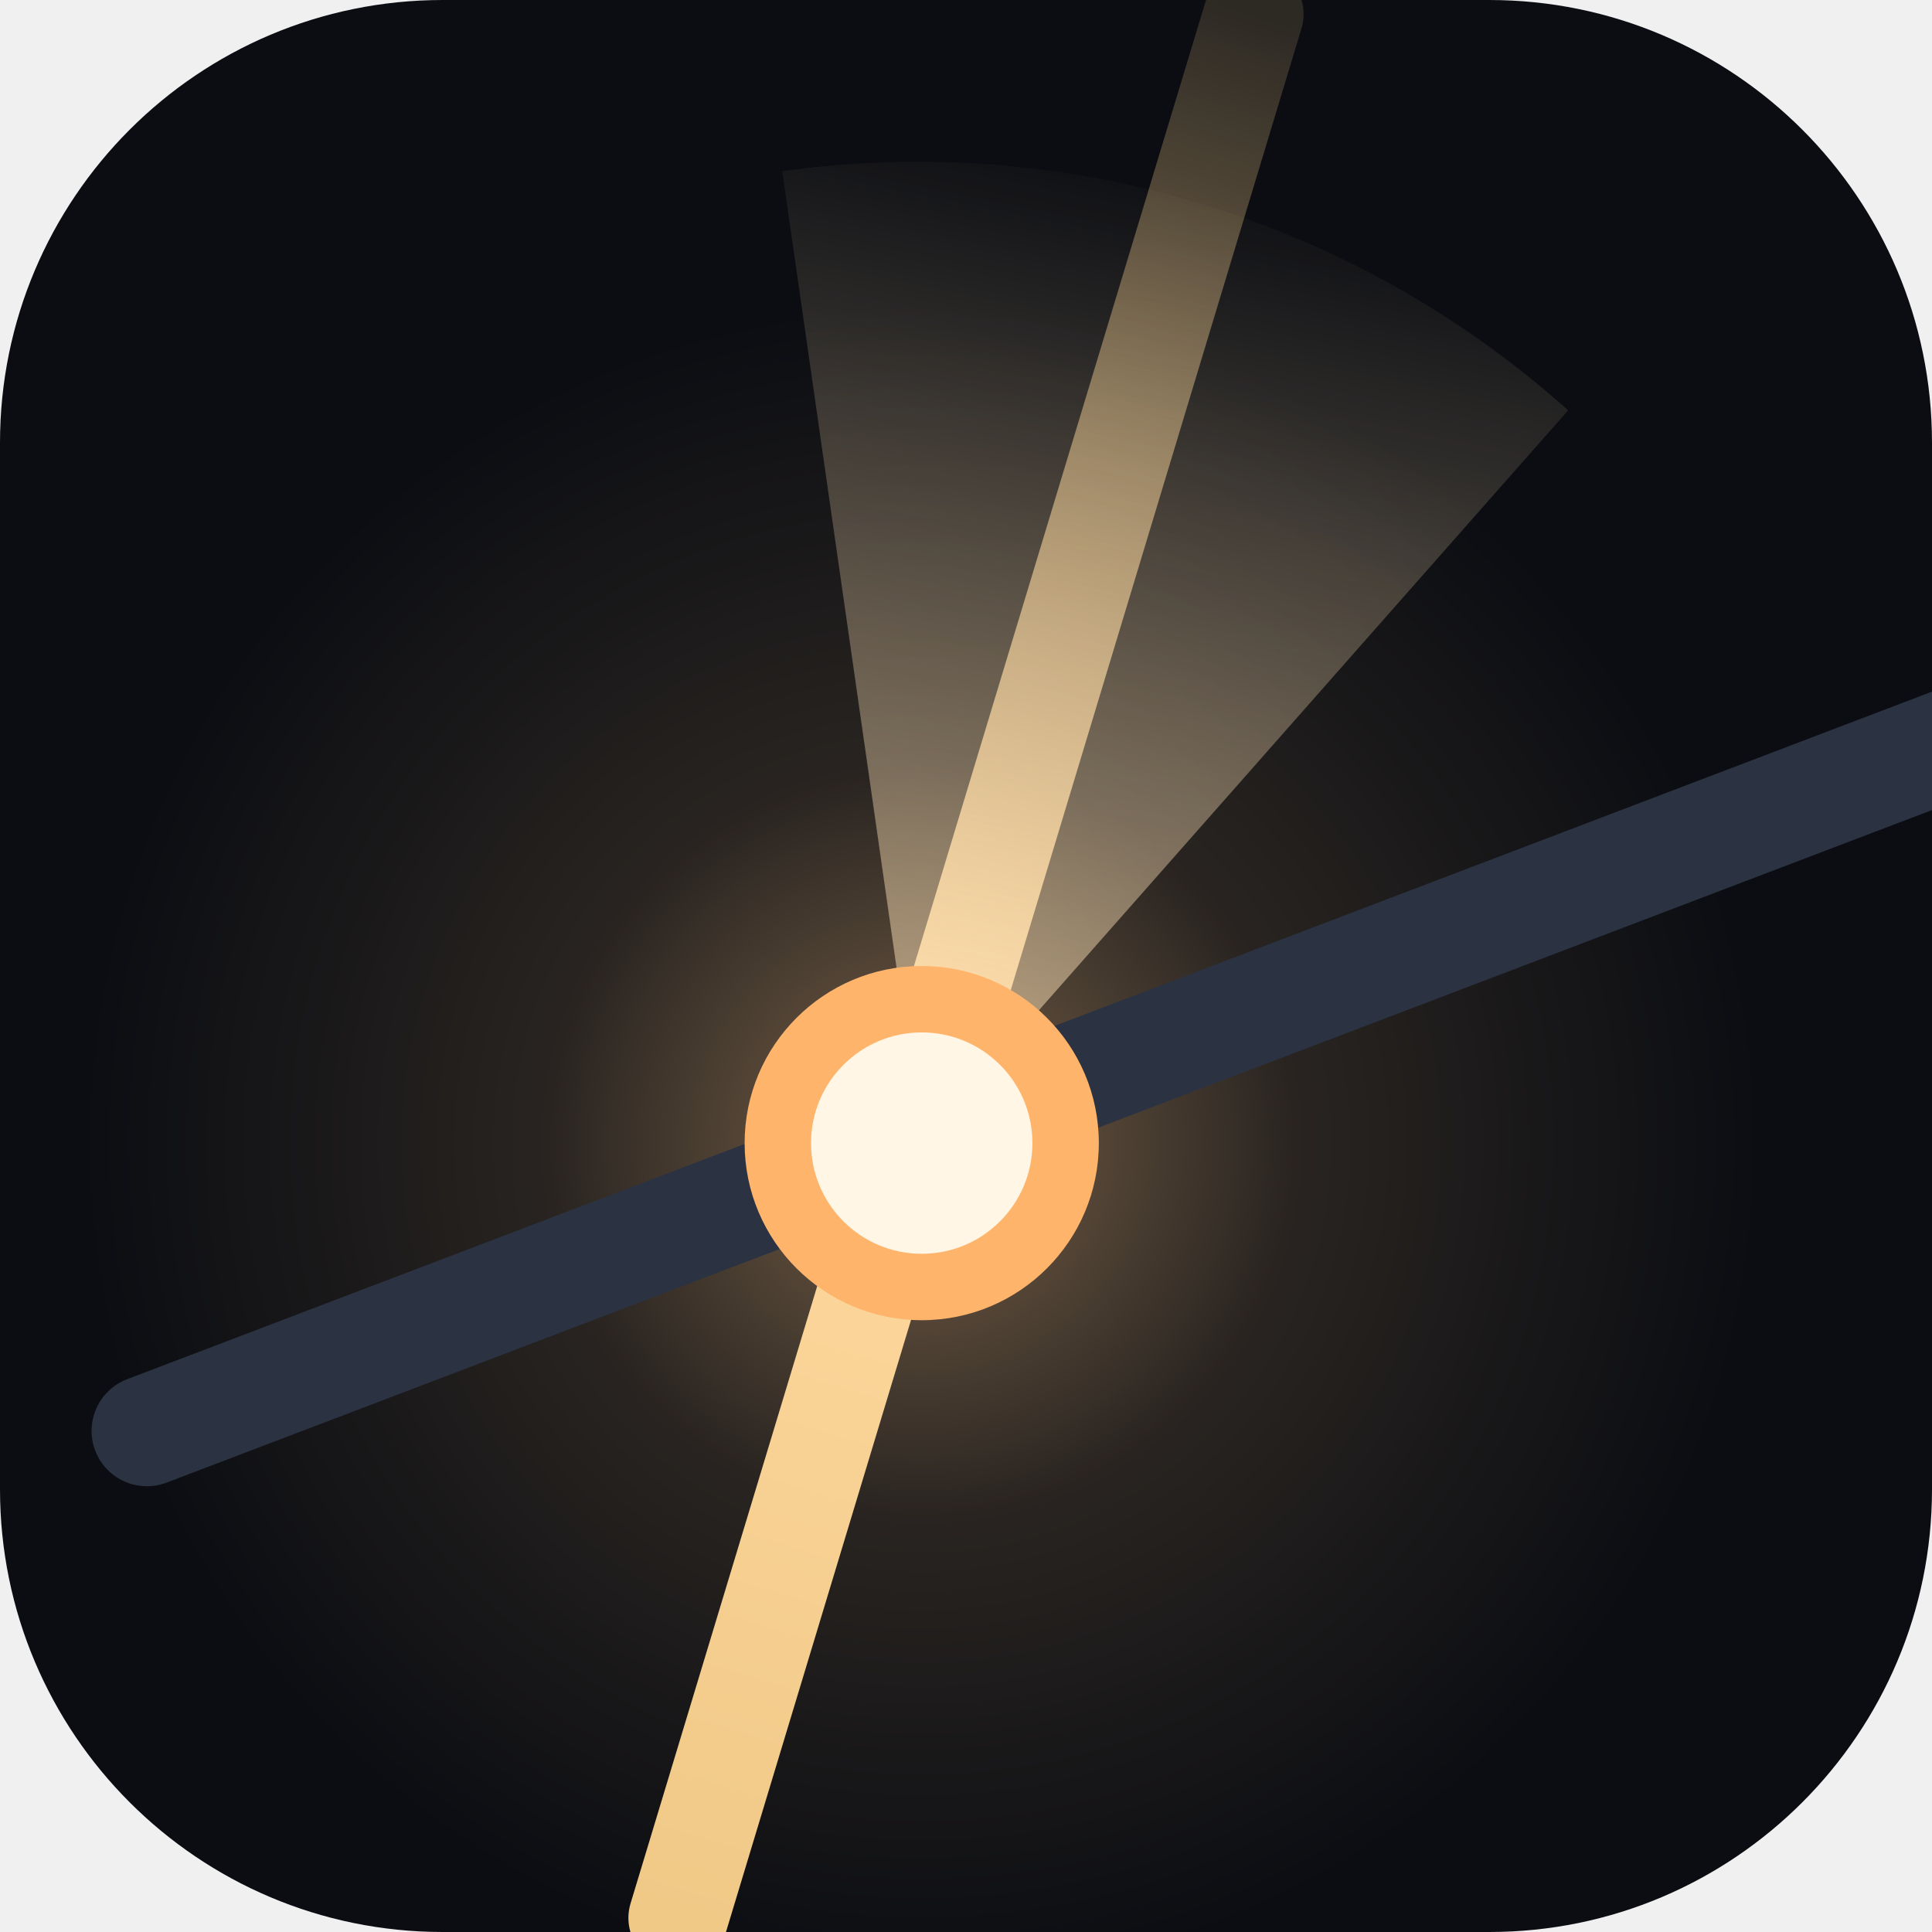
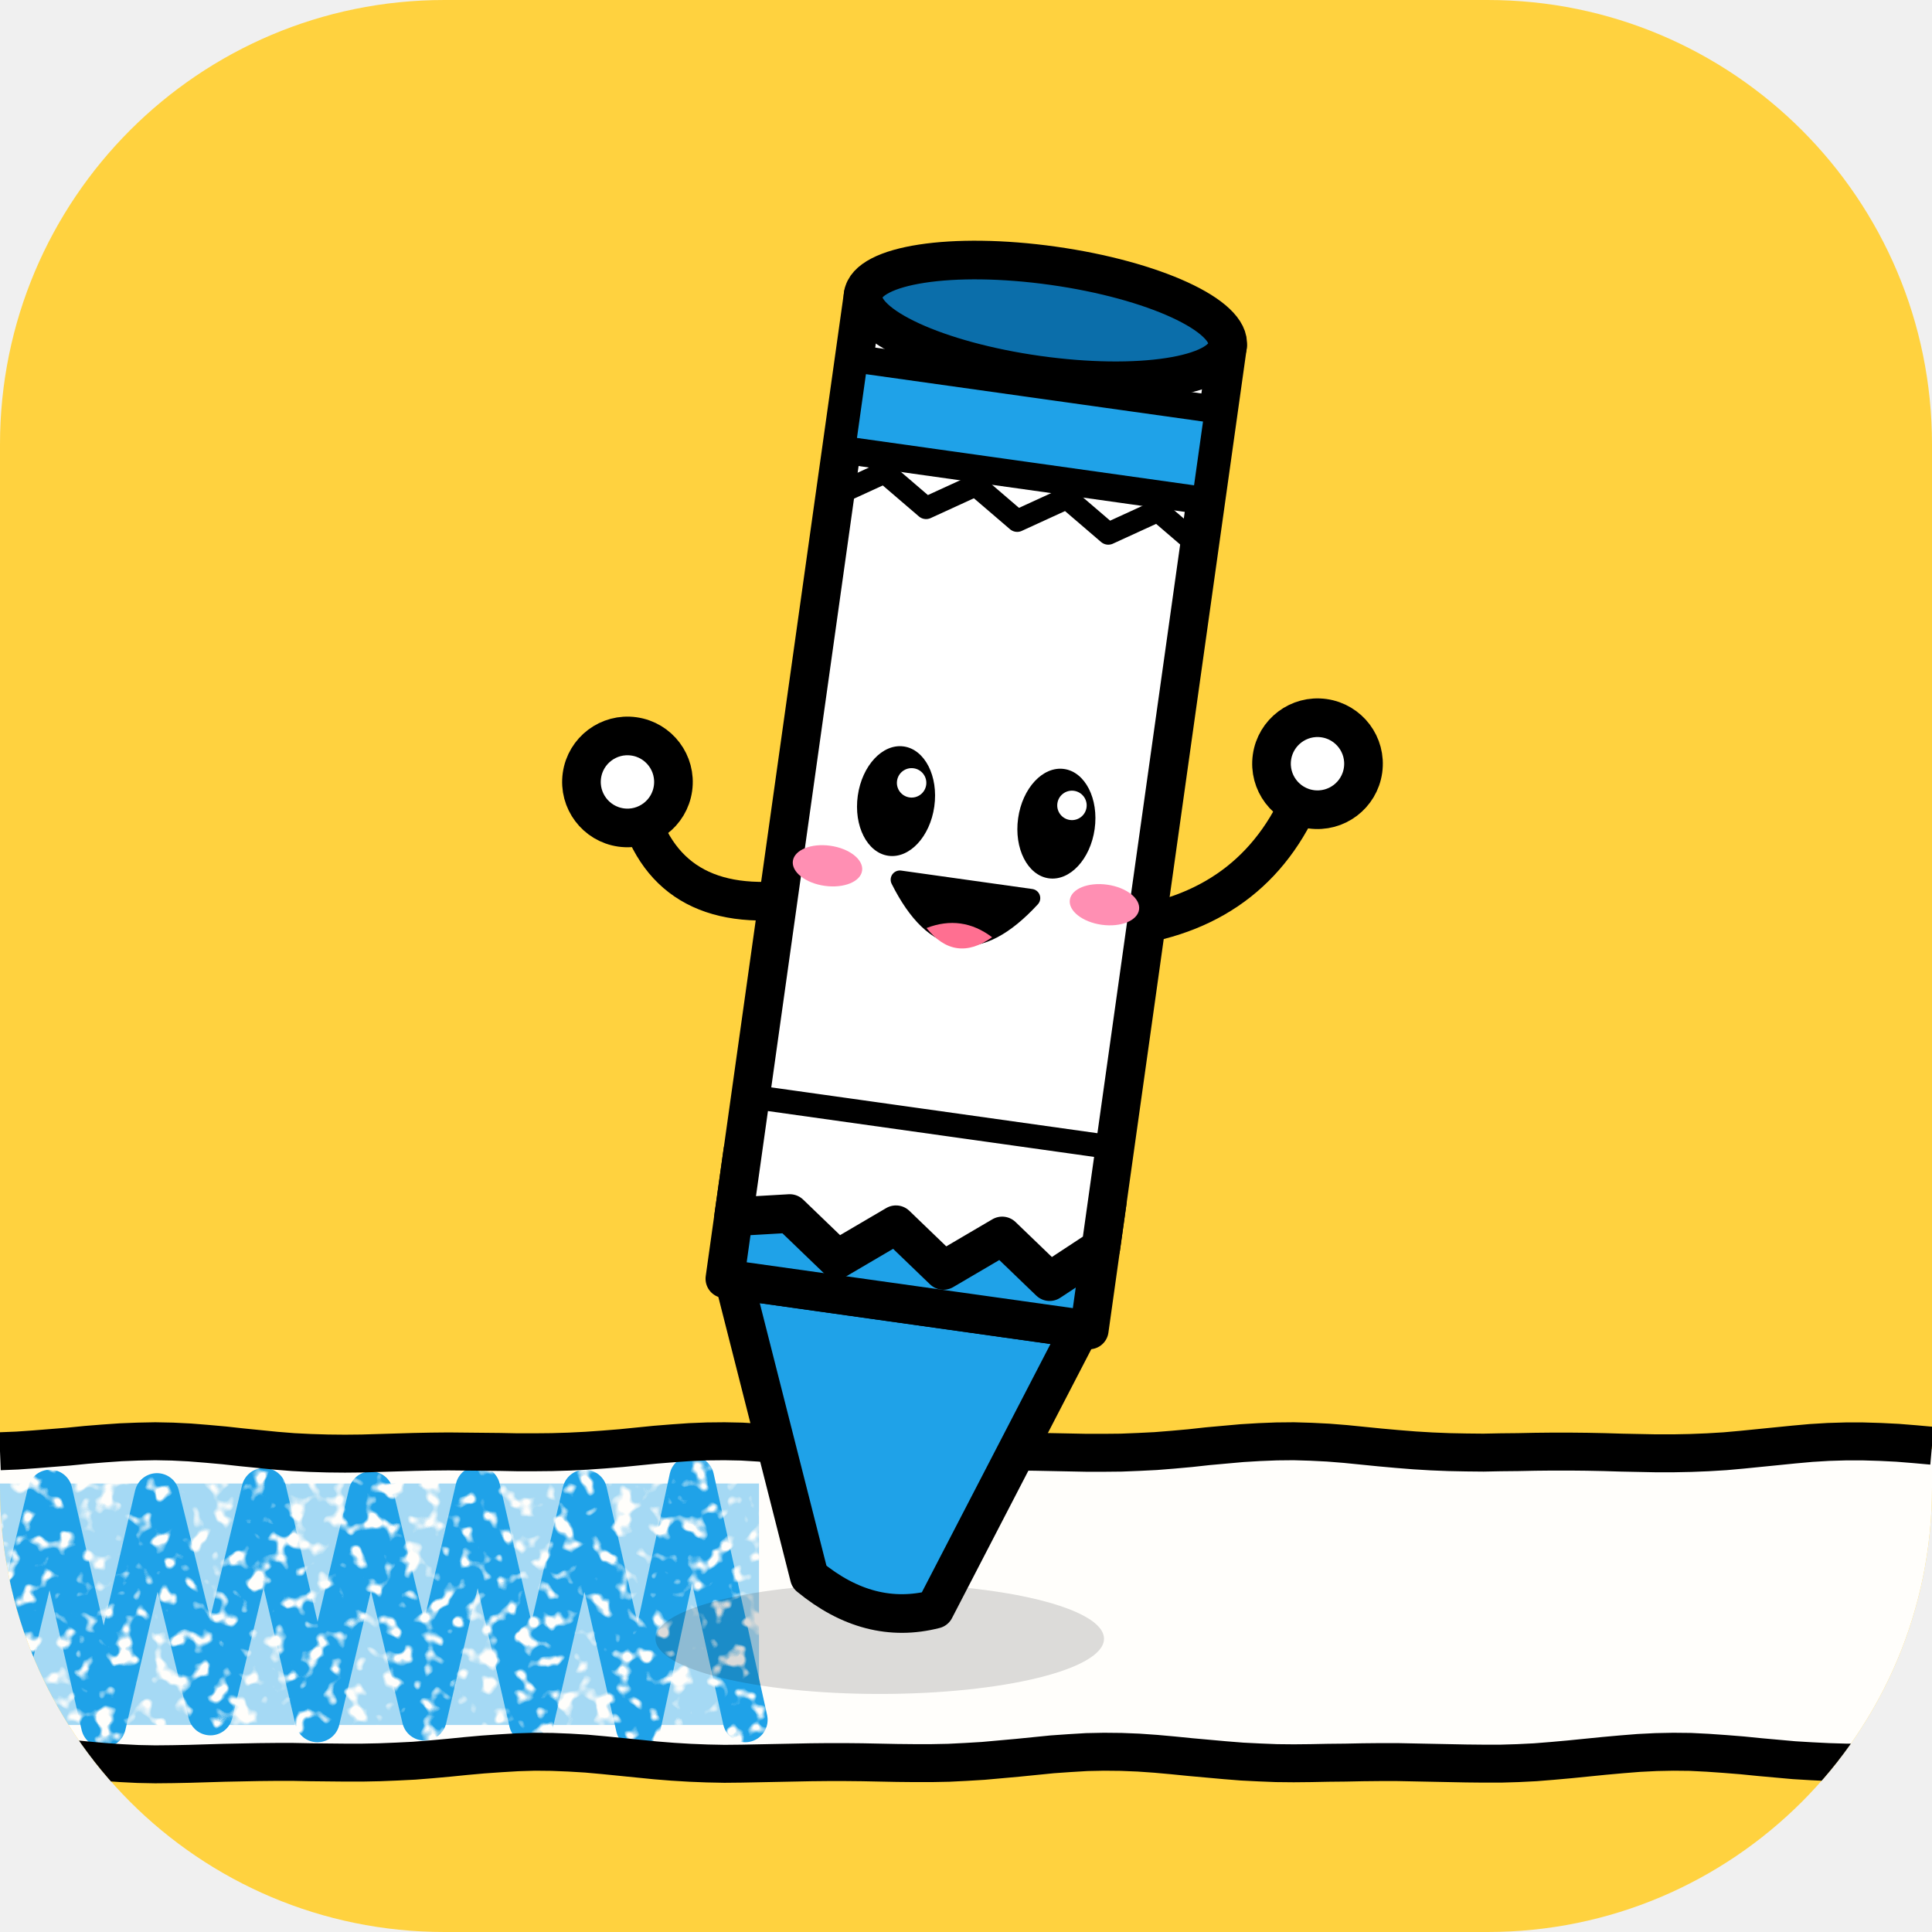
- <svg xmlns="http://www.w3.org/2000/svg" viewBox="0 0 96 96">
+ <svg xmlns="http://www.w3.org/2000/svg" viewBox="150 110 112 112">
  <defs>
-     <radialGradient id="g" cx="41" cy="57" r="38" gradientUnits="userSpaceOnUse">
-       <stop offset="0" stop-color="#ffc98a" stop-opacity=".45" />
-       <stop offset=".45" stop-color="#ffc98a" stop-opacity=".12" />
-       <stop offset="1" stop-color="#ffc98a" stop-opacity="0" />
-     </radialGradient>
-     <linearGradient id="c" x1="41" y1="57" x2="50" y2="12" gradientUnits="userSpaceOnUse">
-       <stop offset="0" stop-color="#ffe3b8" stop-opacity=".6" />
-       <stop offset="1" stop-color="#ffe3b8" stop-opacity="0" />
-     </linearGradient>
-     <linearGradient id="l" x1="30" y1="92" x2="56" y2="6" gradientUnits="userSpaceOnUse">
-       <stop offset="0" stop-color="#f0c987" />
-       <stop offset=".45" stop-color="#ffd9a0" />
-       <stop offset="1" stop-color="#f0c987" stop-opacity=".15" />
-     </linearGradient>
+     <filter id="wax" x="-10%" y="-10%" width="120%" height="120%" color-interpolation-filters="sRGB">
+       <feTurbulence type="fractalNoise" baseFrequency=".9" numOctaves="2" seed="7" result="n" />
+       <feColorMatrix in="n" type="matrix" values="0 0 0 0 0  0 0 0 0 0  0 0 0 0 0  -7 0 0 0 4.9" result="m" />
+       <feComposite in="SourceGraphic" in2="m" operator="in" />
+     </filter>
    <clipPath id="r">
-       <rect width="96" height="96" rx="22" />
+       <rect x="150" y="110" width="112" height="112" rx="25.76" />
    </clipPath>
  </defs>
  <g clip-path="url(#r)">
-     <rect width="96" height="96" fill="#0b0d12" />
-     <g transform="translate(48 48) scale(1.1) translate(-43 -49)">
-       <circle cx="41" cy="57" r="38" fill="url(#g)" />
-       <path d="M6 70 90 38" stroke="#2b3242" stroke-width="5" stroke-linecap="round" />
-       <path d="M30 92 56 6" stroke="url(#l)" stroke-width="4.5" stroke-linecap="round" />
-       <path d="M41 57 34.7 13.1A44 44 0 0 1 70.2 23.9Z" fill="url(#c)" />
-       <circle cx="41" cy="57" r="8" fill="#ffb46b" />
-       <circle cx="41" cy="57" r="5" fill="#fff6e6" />
+     <rect x="150" y="110" width="112" height="112" fill="#ffd23f" />
+     <rect x="150" y="194" width="112" height="18" fill="#fffefb" />
+     <g filter="url(#wax)">
+       <rect x="0" y="196" width="194" height="14" fill="#1fa2e8" fill-opacity=".4" />
+       <polyline points="1.0,209.1 4.1,196.5 7.2,209.3 10.3,197.1 13.4,209.3 16.5,195.8 19.6,209.9 22.7,196.3 25.8,209.2 28.9,196.4 32.0,209.5 35.1,196.8 38.2,210.2 41.3,196.6 44.4,209.7 47.5,196.8 50.6,210.1 53.7,196.0 56.8,209.4 59.9,196.0 63.0,210.3 66.1,195.8 69.2,209.6 72.3,196.4 75.4,209.6 78.5,195.9 81.6,209.9 84.7,196.2 87.8,210.3 90.9,196.8 94.0,209.5 97.1,196.7 100.2,209.1 103.3,196.8 106.4,209.4 109.5,196.1 112.6,209.1 115.7,196.5 118.8,209.6 121.9,196.6 125.0,209.5 128.1,196.4 131.2,209.2 134.3,196.6 137.4,210.0 140.5,197.0 143.6,209.6 146.7,195.6 149.8,209.4 152.9,196.5 156.0,210.0 159.1,196.7 162.2,209.3 165.3,196.4 168.4,209.7 171.5,196.6 174.6,209.6 177.7,196.3 180.8,209.8 183.9,196.5 187.0,210.1 190.1,195.7 193.2,209.7" fill="none" stroke="#1fa2e8" stroke-width="2.6" stroke-linejoin="round" stroke-linecap="round" />
+     </g>
+     <g fill="none" stroke="#000" stroke-width="2.2" stroke-linejoin="round">
+       <polyline points="150,194.13 151,194.09 152,194.02 153,193.94 154,193.86 155,193.76 156,193.68 157,193.61 158,193.57 159,193.55 160,193.57 161,193.62 162,193.70 163,193.79 164,193.90 165,194.00 166,194.10 167,194.18 168,194.23 169,194.26 170,194.27 171,194.26 172,194.23 173,194.20 174,194.17 175,194.15 176,194.14 177,194.15 178,194.16 179,194.17 180,194.19 181,194.19 182,194.18 183,194.15 184,194.10 185,194.03 186,193.95 187,193.85 188,193.75 189,193.67 190,193.60 191,193.56 192,193.55 193,193.57 194,193.63 195,193.71 196,193.80 197,193.90 198,194.00 199,194.09 200,194.16 201,194.21 202,194.23 203,194.24 204,194.23 205,194.20 206,194.18 207,194.16 208,194.15 209,194.15 210,194.16 211,194.18 212,194.20 213,194.22 214,194.22 215,194.21 216,194.17 217,194.12 218,194.04 219,193.95 220,193.84 221,193.75 222,193.66 223,193.60 224,193.56 225,193.55 226,193.58 227,193.63 228,193.71 229,193.81 230,193.91 231,194.00 232,194.08 233,194.14 234,194.18 235,194.20 236,194.21 237,194.19 238,194.18 239,194.16 240,194.15 241,194.15 242,194.16 243,194.18 244,194.21 245,194.23 246,194.25 247,194.25 248,194.23 249,194.19 250,194.13 251,194.04 252,193.94 253,193.84 254,193.74 255,193.65 256,193.59 257,193.56 258,193.56 259,193.59 260,193.64 261,193.72 262,193.81" />
+       <polyline points="150,211.59 151,211.66 152,211.74 153,211.85 154,211.95 155,212.05 156,212.14 157,212.21 158,212.26 159,212.28 160,212.27 161,212.25 162,212.22 163,212.19 164,212.17 165,212.15 166,212.14 167,212.14 168,212.16 169,212.17 170,212.18 171,212.18 172,212.16 173,212.12 174,212.07 175,211.99 176,211.90 177,211.80 178,211.71 179,211.64 180,211.58 181,211.55 182,211.56 183,211.60 184,211.66 185,211.75 186,211.85 187,211.95 188,212.05 189,212.13 190,212.19 191,212.23 192,212.25 193,212.24 194,212.22 195,212.20 196,212.18 197,212.16 198,212.15 199,212.15 200,212.16 201,212.18 202,212.20 203,212.21 204,212.21 205,212.19 206,212.14 207,212.08 208,211.99 209,211.90 210,211.80 211,211.70 212,211.63 213,211.57 214,211.55 215,211.56 216,211.60 217,211.67 218,211.76 219,211.86 220,211.95 221,212.04 222,212.12 223,212.17 224,212.21 225,212.22 226,212.21 227,212.19 228,212.18 229,212.16 230,212.15 231,212.15 232,212.17 233,212.19 234,212.21 235,212.23 236,212.24 237,212.24 238,212.21 239,212.16 240,212.08 241,211.99 242,211.89 243,211.79 244,211.70 245,211.62 246,211.57 247,211.55 248,211.56 249,211.61 250,211.68 251,211.76 252,211.86 253,211.95 254,212.04 255,212.10 256,212.15 257,212.18 258,212.18 259,212.18 260,212.17 261,212.15 262,212.14" />
+     </g>
+     <ellipse cx="201" cy="205" rx="13" ry="3.2" fill="#000" opacity=".14" />
+     <g transform="rotate(8 200 204) translate(168 101.1667) scale(1.066667)">
+       <g stroke="#000" stroke-width="2.1" stroke-linejoin="round" stroke-linecap="round">
+         <path d="M21 58 Q14 60 11.6 54" fill="none" />
+         <circle cx="11" cy="53" r="2.5" fill="#fff" />
+         <g class="">
+           <path d="M39 57 Q46 55 47.6 48" fill="none" />
+           <circle cx="48" cy="46.8" r="2.5" fill="#fff" />
+         </g>
+         <path d="M20.5 79 L26.8 94.4 Q30.4 96.6 33.8 95.2 L39.5 79 Z" style="fill:#1fa2e8" />
+         <rect x="20" y="72" width="20" height="7" style="fill:#1fa2e8" />
+         <path d="M20 25 H40 V74.5 l-2.5 2.2 -2.9 -2.1 -2.9 2.3 -2.9 -2.1 -2.9 2.3 -2.9 -2.1 L20 75.6 Z" fill="#fff" />
+         <path d="M20 28.5 H40 V33.5 H20 Z" style="fill:#1fa2e8" stroke-width="1.5" />
+         <path d="M20 36 l2.5 -1.6 2.5 1.6 2.5 -1.6 2.5 1.6 2.5 -1.6 2.5 1.6 2.5 -1.6 2.5 1.6" fill="none" stroke-width="1.2" />
+         <path d="M20 69 H40" stroke-width="1.3" />
+         <ellipse cx="30" cy="25" rx="10" ry="3" style="fill:#0b6eaa" />
+       </g>
+       <ellipse cx="25.6" cy="52" rx="2.1" ry="3" fill="#000" />
+       <ellipse cx="34.4" cy="52" rx="2.1" ry="3" fill="#000" />
+       <circle cx="26.3" cy="50.9" r=".8" fill="#fff" />
+       <circle cx="35.1" cy="50.9" r=".8" fill="#fff" />
+       <ellipse cx="22.4" cy="56" rx="1.9" ry="1.1" fill="#ff8fb3" />
+       <ellipse cx="37.6" cy="56" rx="1.9" ry="1.1" fill="#ff8fb3" />
+       <path d="M26.4 56.2 Q30 61.4 33.6 56.2 Z" fill="#000" stroke="#000" stroke-width="1" stroke-linejoin="round" />
+       <path d="M28.2 58.6 Q30 57.6 31.8 58.6 Q30 60.3 28.2 58.6 Z" fill="#ff6f91" />
    </g>
  </g>
</svg>
